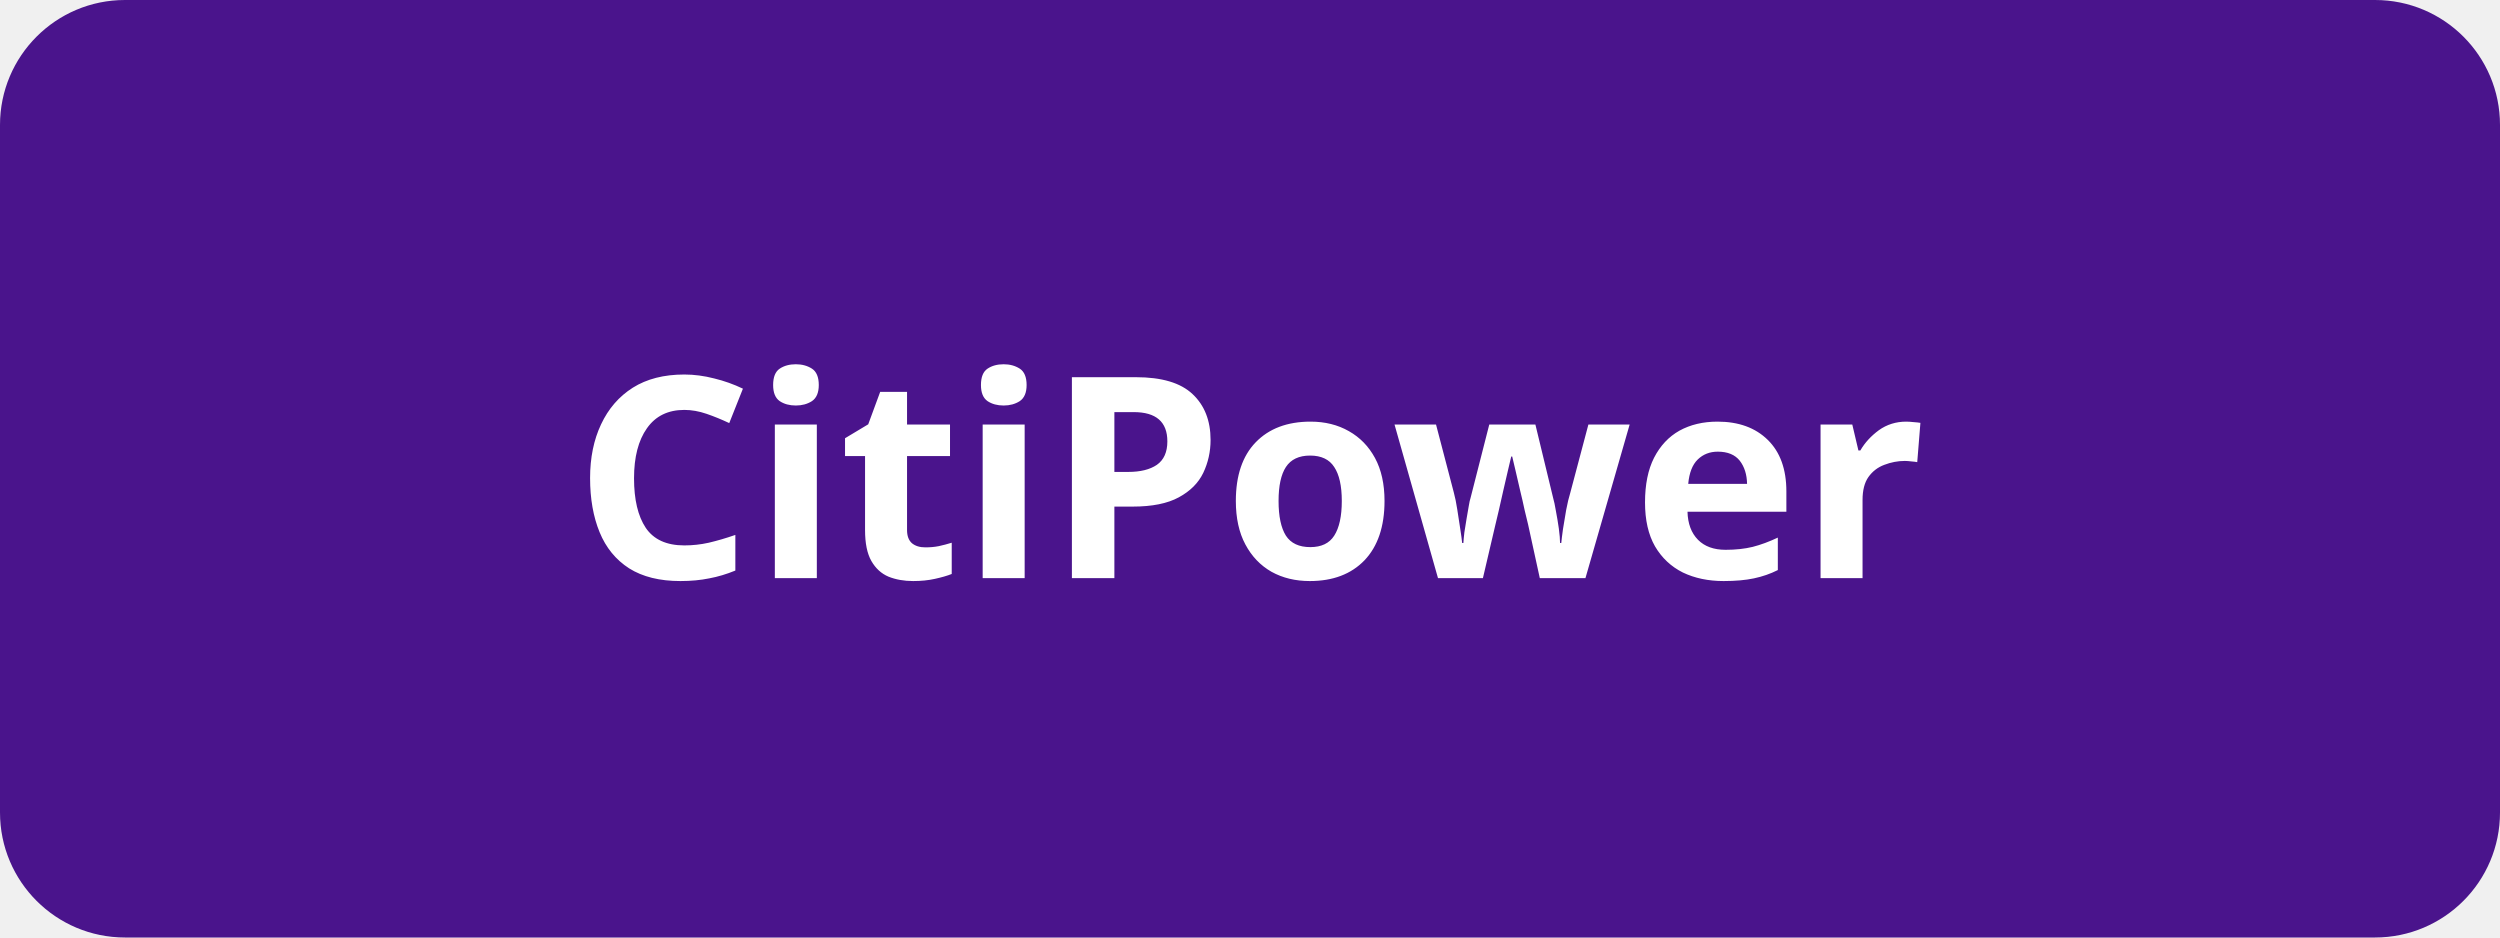
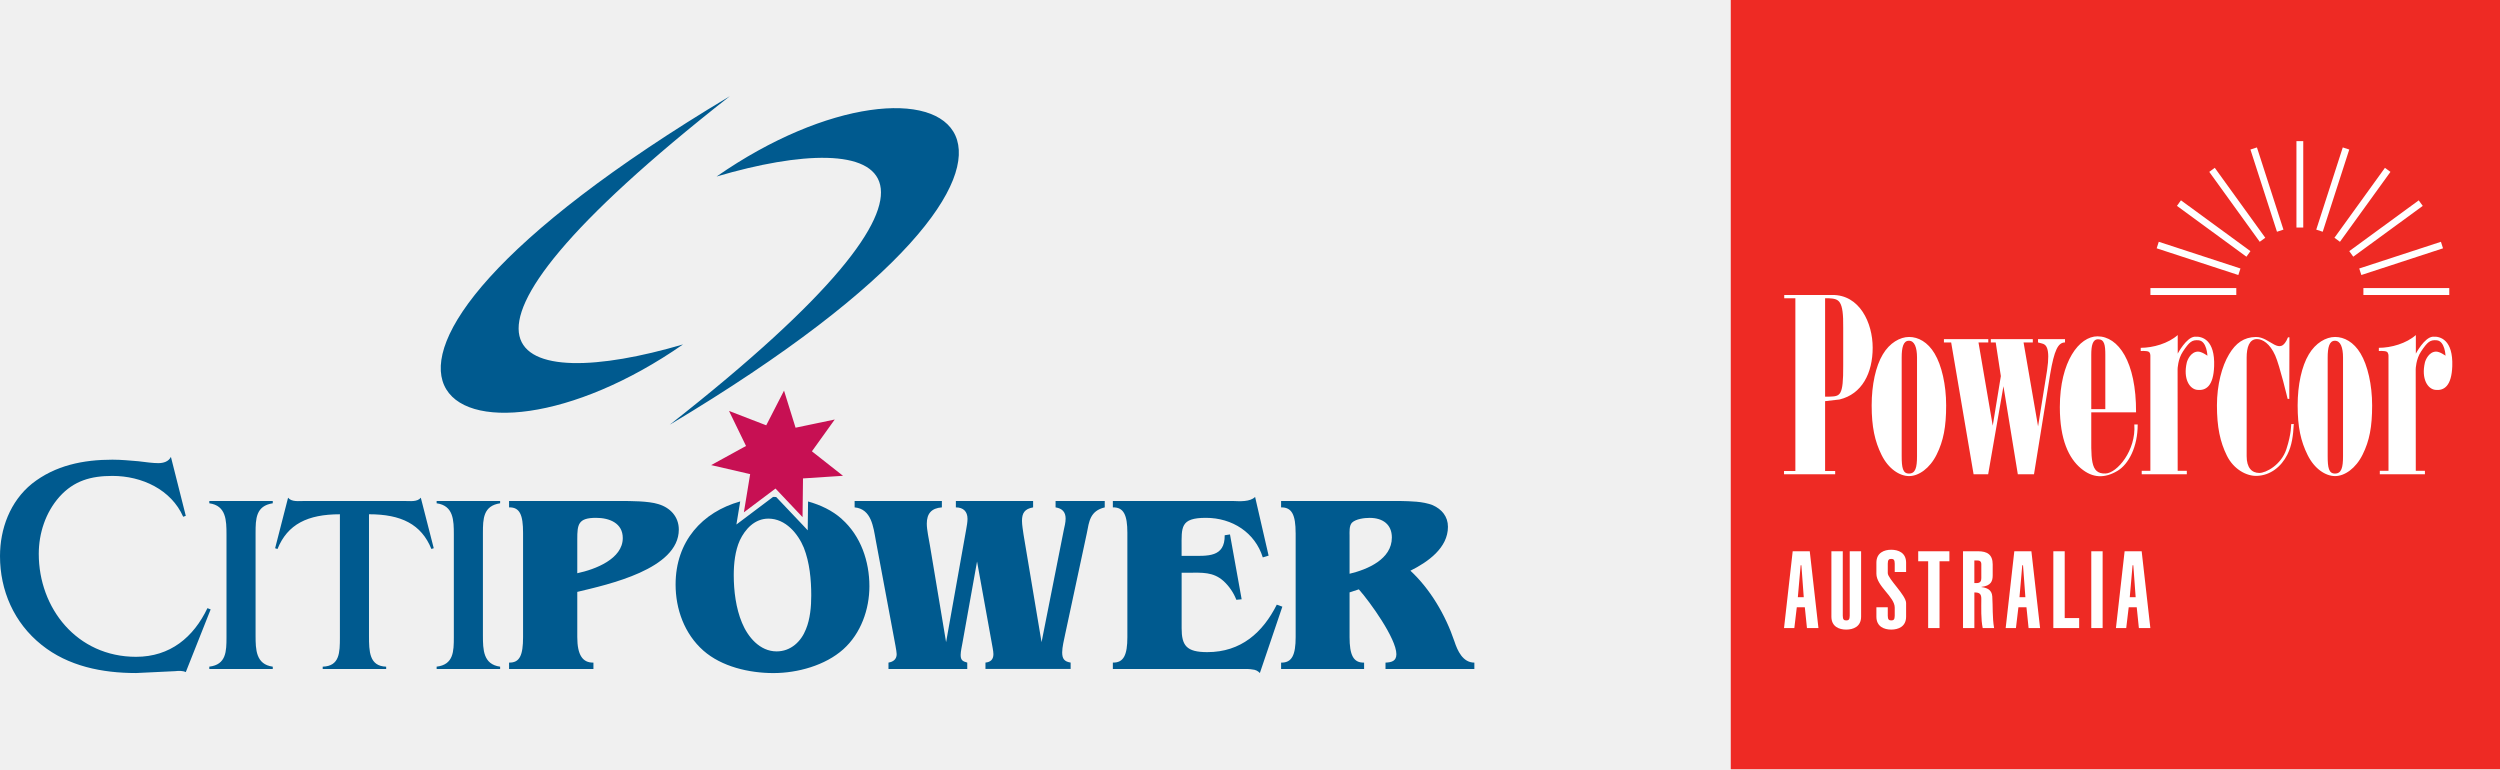
- <svg xmlns="http://www.w3.org/2000/svg" viewBox="0 0 160 60" fill="none">
-   <rect width="160" height="60" rx="8" fill="#4a148c" />
-   <text x="80" y="37" text-anchor="middle" font-family="system-ui, sans-serif" font-size="18" font-weight="700" fill="#ffffff">CitiPower</text>
+ <svg xmlns="http://www.w3.org/2000/svg" width="156" height="48" viewBox="0 0 156 48" fill="none">
+   <path fill-rule="evenodd" clip-rule="evenodd" d="M50.784 28.258L50.664 28.162L50.751 28.041L52.088 26.177L49.795 26.657L49.643 26.689L49.599 26.546L48.923 24.375L47.881 26.407L47.813 26.539L47.669 26.484L45.49 25.642L46.486 27.693L46.551 27.83L46.416 27.903L44.376 29.022L46.658 29.55L46.809 29.585L46.785 29.733L46.545 31.197L46.418 31.969L48.391 30.485L50.079 32.269L50.091 31.207L50.106 30.003V29.853L50.26 29.843L52.603 29.69L50.784 28.258Z" fill="#C71053" />
+   <path fill-rule="evenodd" clip-rule="evenodd" d="M48.24 31.009L48.264 31.008C48.319 31.008 48.378 31.013 48.434 31.015" fill="#005A8F" />
+   <path fill-rule="evenodd" clip-rule="evenodd" d="M50.292 39.26C49.995 40.024 49.352 40.647 48.461 40.647C47.405 40.647 46.66 39.737 46.3 38.86C45.92 37.953 45.786 36.87 45.786 35.883C45.786 35.182 45.869 34.37 46.166 33.715C46.497 33.016 47.091 32.362 47.95 32.362C49.022 32.362 49.797 33.302 50.159 34.178C50.522 35.102 50.622 36.169 50.622 37.157C50.622 37.843 50.556 38.623 50.292 39.26C50.312 39.21 50.312 39.21 50.292 39.26ZM52.52 32.377C51.932 31.853 51.199 31.508 50.423 31.292L50.406 32.681L50.402 33.093L50.117 32.788L48.435 31.015C48.377 31.013 48.318 31.008 48.263 31.008L48.238 31.009L46.287 32.477L45.951 32.73L46.018 32.326L46.189 31.289C43.82 31.951 42.157 33.781 42.157 36.472C42.157 38.001 42.701 39.545 43.891 40.598C45.029 41.6 46.744 42 48.263 42C49.764 42 51.497 41.522 52.618 40.518C53.723 39.531 54.251 38.016 54.251 36.585C54.251 35.042 53.726 33.451 52.525 32.385L52.52 32.377ZM42.621 21.491C28.803 31.105 15.72 23.844 45.543 6C25.001 22.114 32.044 24.614 42.621 21.491ZM44.714 11.015C58.532 1.401 71.617 8.662 41.792 26.503C62.335 10.391 55.291 7.891 44.714 11.015ZM11.593 41.939C11.39 41.843 11.149 41.859 10.927 41.881L8.489 41.998C6.371 41.998 4.255 41.57 2.601 40.245C0.867 38.864 0 36.839 0 34.7C0 33.006 0.625 31.292 1.996 30.181C3.449 29.034 5.202 28.684 7.017 28.684C7.601 28.684 8.145 28.743 8.629 28.781C9.113 28.84 9.537 28.9 9.88 28.9C10.203 28.9 10.523 28.801 10.665 28.509L11.593 32.188L11.431 32.246C10.685 30.551 8.851 29.697 7.017 29.697C5.685 29.697 4.617 29.989 3.709 31C2.843 31.973 2.419 33.279 2.419 34.562C2.419 37.949 4.798 40.985 8.489 40.985C10.626 40.985 12.078 39.759 12.944 37.949L13.145 38.027L11.593 41.94V41.939Z" fill="#005A8F" />
+   <path fill-rule="evenodd" clip-rule="evenodd" d="M15.948 39.657C15.948 40.535 15.966 41.457 17.021 41.6V41.744H13.06V41.599C14.116 41.475 14.133 40.646 14.133 39.769V33.349C14.133 32.474 14.116 31.549 13.061 31.406V31.263H17.021V31.405C15.965 31.564 15.948 32.377 15.948 33.252V39.657ZM23.025 39.674C23.025 40.644 23.041 41.568 24.097 41.6V41.744H20.137V41.6C21.193 41.568 21.21 40.725 21.21 39.768V32.091C19.197 32.091 17.942 32.712 17.316 34.257L17.167 34.21L17.976 31.056C18.19 31.328 18.636 31.263 18.948 31.263H25.286C25.599 31.263 26.046 31.328 26.258 31.056L27.066 34.209L26.918 34.255C26.292 32.712 25.036 32.09 23.025 32.09V39.674ZM30.134 39.657C30.134 40.535 30.15 41.457 31.208 41.6V41.744H27.246V41.599C28.302 41.475 28.319 40.646 28.319 39.769V33.349C28.319 32.474 28.304 31.549 27.246 31.406V31.263H31.208V31.405C30.151 31.564 30.134 32.377 30.134 33.252V39.657ZM36.022 35.769C37.145 35.532 38.861 34.877 38.861 33.573C38.861 32.647 38.036 32.313 37.193 32.313C36.072 32.313 36.022 32.728 36.022 33.651V35.77V35.769ZM32.639 33.252C32.639 32.138 32.441 31.645 31.766 31.66V31.262H38.679C39.355 31.262 40.461 31.262 41.073 31.454C41.831 31.677 42.358 32.25 42.358 33.046C42.358 35.516 37.952 36.471 36.022 36.934V39.753C36.022 40.868 36.353 41.362 37.03 41.346V41.744H31.766V41.346C32.441 41.362 32.639 40.868 32.639 39.754V33.252ZM66.379 33.079C66.427 32.857 66.495 32.599 66.495 32.361C66.495 31.948 66.28 31.725 65.868 31.661V31.261H68.936V31.661C68.013 31.884 67.962 32.537 67.815 33.286L66.462 39.596C66.395 39.912 66.28 40.39 66.28 40.708C66.28 41.106 66.412 41.282 66.808 41.345V41.743H61.493V41.345C61.81 41.313 61.989 41.155 61.989 40.819C61.989 40.612 61.908 40.279 61.874 40.055L60.968 35.038L60.06 40.104C60.026 40.311 59.945 40.645 59.945 40.866C59.945 41.187 60.06 41.266 60.357 41.346V41.744H55.441V41.346C55.736 41.298 55.952 41.138 55.952 40.819C55.952 40.63 55.82 40.008 55.786 39.802L54.646 33.701C54.498 32.901 54.382 31.756 53.328 31.661V31.261H58.773V31.661C58.129 31.708 57.832 32.042 57.832 32.68C57.832 33.062 57.964 33.651 58.03 34.05L59.036 40.071L60.291 33.031C60.324 32.824 60.373 32.6 60.373 32.377C60.373 31.916 60.109 31.661 59.646 31.661V31.261H64.466V31.661C63.938 31.755 63.772 32.011 63.772 32.505C63.772 32.743 63.836 33.126 63.87 33.365L64.993 40.071L66.379 33.079ZM69.442 41.744V41.345C70.119 41.361 70.348 40.867 70.348 39.753V33.252C70.348 32.14 70.12 31.645 69.442 31.661V31.262H76.933C77.347 31.279 78.005 31.327 78.318 31.008L79.161 34.671L78.798 34.782C78.318 33.239 76.899 32.313 75.25 32.313C73.634 32.313 73.732 32.902 73.732 34.178V34.686H74.26C75.348 34.686 76.437 34.797 76.421 33.399L76.751 33.349L77.479 37.395L77.148 37.427C76.974 36.979 76.698 36.576 76.34 36.249C75.695 35.675 75.004 35.737 74.178 35.737H73.734V39.196C73.734 40.278 74.029 40.693 75.333 40.693C77.445 40.693 78.798 39.466 79.672 37.73L80.019 37.856L78.615 41.998C78.557 41.933 78.487 41.879 78.407 41.841C78.328 41.803 78.242 41.781 78.154 41.776C77.99 41.744 77.807 41.744 77.626 41.744H69.442Z" fill="#005A8F" />
+   <path fill-rule="evenodd" clip-rule="evenodd" d="M85.467 32.316C85.138 32.316 84.609 32.378 84.362 32.616C84.18 32.808 84.213 33.208 84.213 33.444V35.803C85.336 35.534 86.852 34.896 86.852 33.541C86.852 32.729 86.292 32.316 85.467 32.316C86.292 32.316 85.467 32.316 85.467 32.316ZM80.847 33.256C80.847 32.14 80.616 31.645 79.94 31.662V31.262H87.365C88.042 31.28 88.767 31.28 89.395 31.52C89.971 31.774 90.352 32.234 90.352 32.873C90.352 34.194 89.097 35.071 88.01 35.612C89.228 36.744 90.187 38.337 90.763 40.041C90.947 40.598 91.275 41.347 92 41.347V41.745H86.456V41.347C86.837 41.332 87.134 41.251 87.134 40.82C87.134 39.849 85.485 37.555 84.791 36.775L84.213 36.965V39.755C84.213 40.869 84.444 41.362 85.12 41.347V41.745H79.941V41.347C80.617 41.362 80.849 40.869 80.849 39.755V33.256H80.847Z" fill="#005A8F" />
+   <path fill-rule="evenodd" clip-rule="evenodd" d="M108 48H156V0H108V48Z" fill="#EE2A24" />
+   <path fill-rule="evenodd" clip-rule="evenodd" d="M113.886 24.751H114.143C114.827 24.724 115.027 24.742 115.016 22.797V20.463C115.04 18.706 114.753 18.648 114.101 18.611H113.886V24.751ZM111.323 29.595V29.39H112.031V18.611H111.336V18.407H114.322C116.033 18.381 116.855 20.14 116.855 21.695C116.855 23.283 116.188 24.592 114.785 24.928L113.886 25.033V29.39H114.515V29.595H111.324H111.323ZM118.665 28.465C118.665 29.181 118.734 29.55 119.116 29.55C119.526 29.55 119.622 29.181 119.622 28.465V22.311C119.622 21.684 119.467 21.262 119.116 21.262C118.764 21.262 118.665 21.684 118.665 22.311V28.465ZM120.719 22.062C121.16 22.795 121.44 24.009 121.44 25.299C121.44 26.642 121.271 27.507 120.846 28.367C120.42 29.226 119.727 29.708 119.128 29.708C118.531 29.708 117.838 29.253 117.412 28.393C116.986 27.532 116.792 26.642 116.792 25.299C116.792 24.009 117.046 22.847 117.488 22.113C117.912 21.396 118.562 21.026 119.128 21.026C119.697 21.026 120.293 21.345 120.719 22.061V22.062ZM145.247 28.465C145.247 29.181 145.317 29.55 145.699 29.55C146.109 29.55 146.205 29.181 146.205 28.465V22.311C146.205 21.684 146.049 21.262 145.699 21.262C145.346 21.262 145.247 21.684 145.247 22.311V28.465ZM147.301 22.062C147.742 22.795 148.021 24.009 148.021 25.299C148.021 26.642 147.854 27.507 147.427 28.367C147.003 29.226 146.309 29.708 145.71 29.708C145.111 29.708 144.42 29.253 143.995 28.393C143.567 27.532 143.373 26.642 143.373 25.299C143.373 24.009 143.629 22.847 144.07 22.113C144.496 21.396 145.143 21.026 145.71 21.026C146.279 21.026 146.876 21.345 147.301 22.061V22.062ZM142.967 26.467C142.967 26.467 142.992 27.051 142.67 28.029C142.348 29.01 141.396 29.512 140.983 29.512C140.505 29.512 140.191 29.18 140.191 28.464V22.312C140.191 21.686 140.349 21.159 140.836 21.159C141.187 21.159 141.641 21.436 141.974 22.183C142.255 22.812 142.748 24.889 142.748 24.889L142.851 24.892L142.861 21.046C142.81 21.055 142.804 21.051 142.77 21.049C142.263 22.313 141.674 21.007 140.759 21.027C140.024 21.044 139.517 21.396 139.091 22.113C138.649 22.847 138.337 24.009 138.337 25.299C138.337 26.643 138.532 27.571 138.957 28.432C139.383 29.292 140.194 29.721 140.836 29.695C141.665 29.662 142.347 29.136 142.733 28.361C143.013 27.798 143.093 27.202 143.132 26.456L142.967 26.468V26.467ZM121.3 21.16H124.069V21.369L123.458 21.37L124.347 26.564L124.853 23.468L124.532 21.369H124.227V21.16H126.847V21.369H126.27L127.175 26.606L127.736 23.117C127.955 21.651 127.648 21.49 127.417 21.433L127.172 21.368V21.16H128.857V21.369C128.425 21.369 128.186 21.841 127.93 23.349L126.921 29.595H125.912L125.015 24.1L124.061 29.595H123.152L121.753 21.369H121.301V21.16H121.3ZM131.372 25.532V22.149C131.372 21.523 131.315 21.171 130.919 21.171C130.575 21.171 130.495 21.581 130.495 22.136V25.53H131.372V25.532ZM130.495 25.729V26.715C130.499 28.595 130.391 29.591 131.393 29.547C132.102 29.517 133.299 28.115 133.181 26.487H133.392C133.396 27.889 132.822 28.972 132.129 29.383C131.344 29.849 130.595 29.854 129.845 29.223C129.101 28.598 128.534 27.449 128.534 25.406C128.534 22.539 129.754 20.987 130.882 20.987C132.177 20.987 133.305 22.556 133.29 25.728H130.495V25.729ZM134.059 21.94C133.924 21.882 133.581 21.902 133.581 21.902V21.704C134.351 21.704 135.308 21.428 135.89 20.906V22.066C135.89 22.066 136.419 21.055 136.947 21.01C137.418 20.971 138.223 21.206 138.162 22.853C138.118 24.087 137.657 24.387 137.11 24.329C136.62 24.276 136.222 23.631 136.454 22.628C136.496 22.448 136.711 21.953 137.147 21.94C137.387 21.933 137.743 22.197 137.743 22.197C137.743 22.197 137.709 21.284 137.199 21.234C136.775 21.193 136.611 21.342 136.214 21.936C135.894 22.414 135.882 23.033 135.882 23.033L135.887 29.379H136.457V29.595H133.643V29.379H134.183V22.214C134.183 22.214 134.196 21.999 134.059 21.94ZM148.918 21.94C148.781 21.882 148.44 21.902 148.44 21.902V21.704C149.209 21.704 150.165 21.428 150.749 20.906V22.066C150.749 22.066 151.277 21.055 151.806 21.01C152.276 20.971 153.08 21.206 153.022 22.853C152.977 24.087 152.513 24.387 151.97 24.329C151.478 24.276 151.081 23.631 151.312 22.628C151.354 22.448 151.567 21.953 152.005 21.94C152.245 21.933 152.6 22.197 152.6 22.197C152.6 22.197 152.568 21.284 152.056 21.234C151.635 21.193 151.47 21.342 151.073 21.936C150.752 22.414 150.74 23.033 150.74 23.033L150.745 29.379H151.315V29.595H148.5V29.379H149.042V22.214C149.042 22.214 149.053 21.999 148.918 21.94Z" fill="white" />
+   <path fill-rule="evenodd" clip-rule="evenodd" d="M134.186 18.406H139.545V17.977H134.186V18.406ZM139.672 17.161L139.805 16.754L134.707 15.087L134.576 15.495L139.672 17.161ZM140.177 16.019L140.428 15.671L136.092 12.5L135.841 12.847L140.177 16.019ZM141.007 15.088L141.353 14.836L138.202 10.472L137.858 10.725L141.007 15.088ZM142.083 14.461L142.487 14.329L140.833 9.199L140.427 9.332L142.083 14.461ZM143.298 14.2H143.723V8.806H143.298V14.2ZM144.534 14.329L144.938 14.461L146.594 9.331L146.189 9.199L144.534 14.329ZM145.669 14.837L146.013 15.088L149.164 10.725L148.82 10.473L145.669 14.837ZM146.594 15.671L146.844 16.018L151.18 12.848L150.929 12.502L146.594 15.671ZM147.216 16.754L147.348 17.161L152.444 15.495L152.314 15.088L147.216 16.754ZM147.476 18.406H152.835V17.977H147.476V18.406ZM112.554 37.267L112.407 35.274H112.36L112.185 37.267H112.554ZM111.864 34.398H112.929L113.471 39.193H112.754L112.621 37.893H112.12L111.966 39.193H111.323L111.864 34.398ZM116.133 34.398V38.479C116.133 39.105 115.644 39.287 115.201 39.287C114.767 39.287 114.279 39.105 114.279 38.479V34.399H114.989V38.418C114.989 38.66 115.062 38.715 115.208 38.715C115.349 38.715 115.423 38.66 115.423 38.418V34.398H116.133ZM121.642 34.398V35.024H121.027V39.192H120.317V35.023H119.696V34.398H121.642ZM123.2 36.385H123.335C123.581 36.385 123.634 36.25 123.634 36.075V35.206C123.634 35.025 123.529 34.971 123.368 34.971H123.199V36.385H123.2ZM122.492 39.193V34.398H123.428C123.996 34.398 124.344 34.601 124.344 35.219V35.9C124.344 36.258 124.244 36.553 123.642 36.621V36.634C123.956 36.674 124.291 36.781 124.318 37.219C124.359 37.859 124.318 38.532 124.432 39.193H123.722C123.602 38.641 123.634 37.921 123.634 37.361C123.634 37.073 123.529 36.959 123.2 36.971V39.193H122.492ZM126.384 37.267L126.237 35.274H126.189L126.015 37.267H126.384ZM125.694 34.398H126.759L127.301 39.193H126.584L126.451 37.893H125.949L125.794 39.193H125.154L125.693 34.398H125.694ZM128.128 39.192V34.398H128.838V38.567H129.74V39.192H128.128ZM130.496 39.192H131.204V34.398H130.496V39.192ZM133.265 37.267L133.119 35.274H133.072L132.897 37.267H133.265ZM132.576 34.398H133.64L134.182 39.193H133.466L133.332 37.893H132.831L132.676 39.193H132.034L132.576 34.398ZM117.797 35.172C117.797 34.931 117.87 34.875 118.016 34.875C118.158 34.875 118.231 34.931 118.231 35.172V35.692H118.941V35.112C118.941 34.487 118.452 34.304 118.011 34.304C117.576 34.304 117.087 34.487 117.087 35.112V35.798C117.087 36.58 118.231 37.238 118.231 37.913V38.418C118.231 38.662 118.158 38.714 118.017 38.714C117.87 38.714 117.797 38.662 117.797 38.418V37.892H117.087V38.479C117.087 39.105 117.576 39.287 118.011 39.287C118.452 39.287 118.941 39.105 118.941 38.479V37.631C118.941 37.146 117.797 36.11 117.797 35.764V35.172Z" fill="white" />
</svg>
